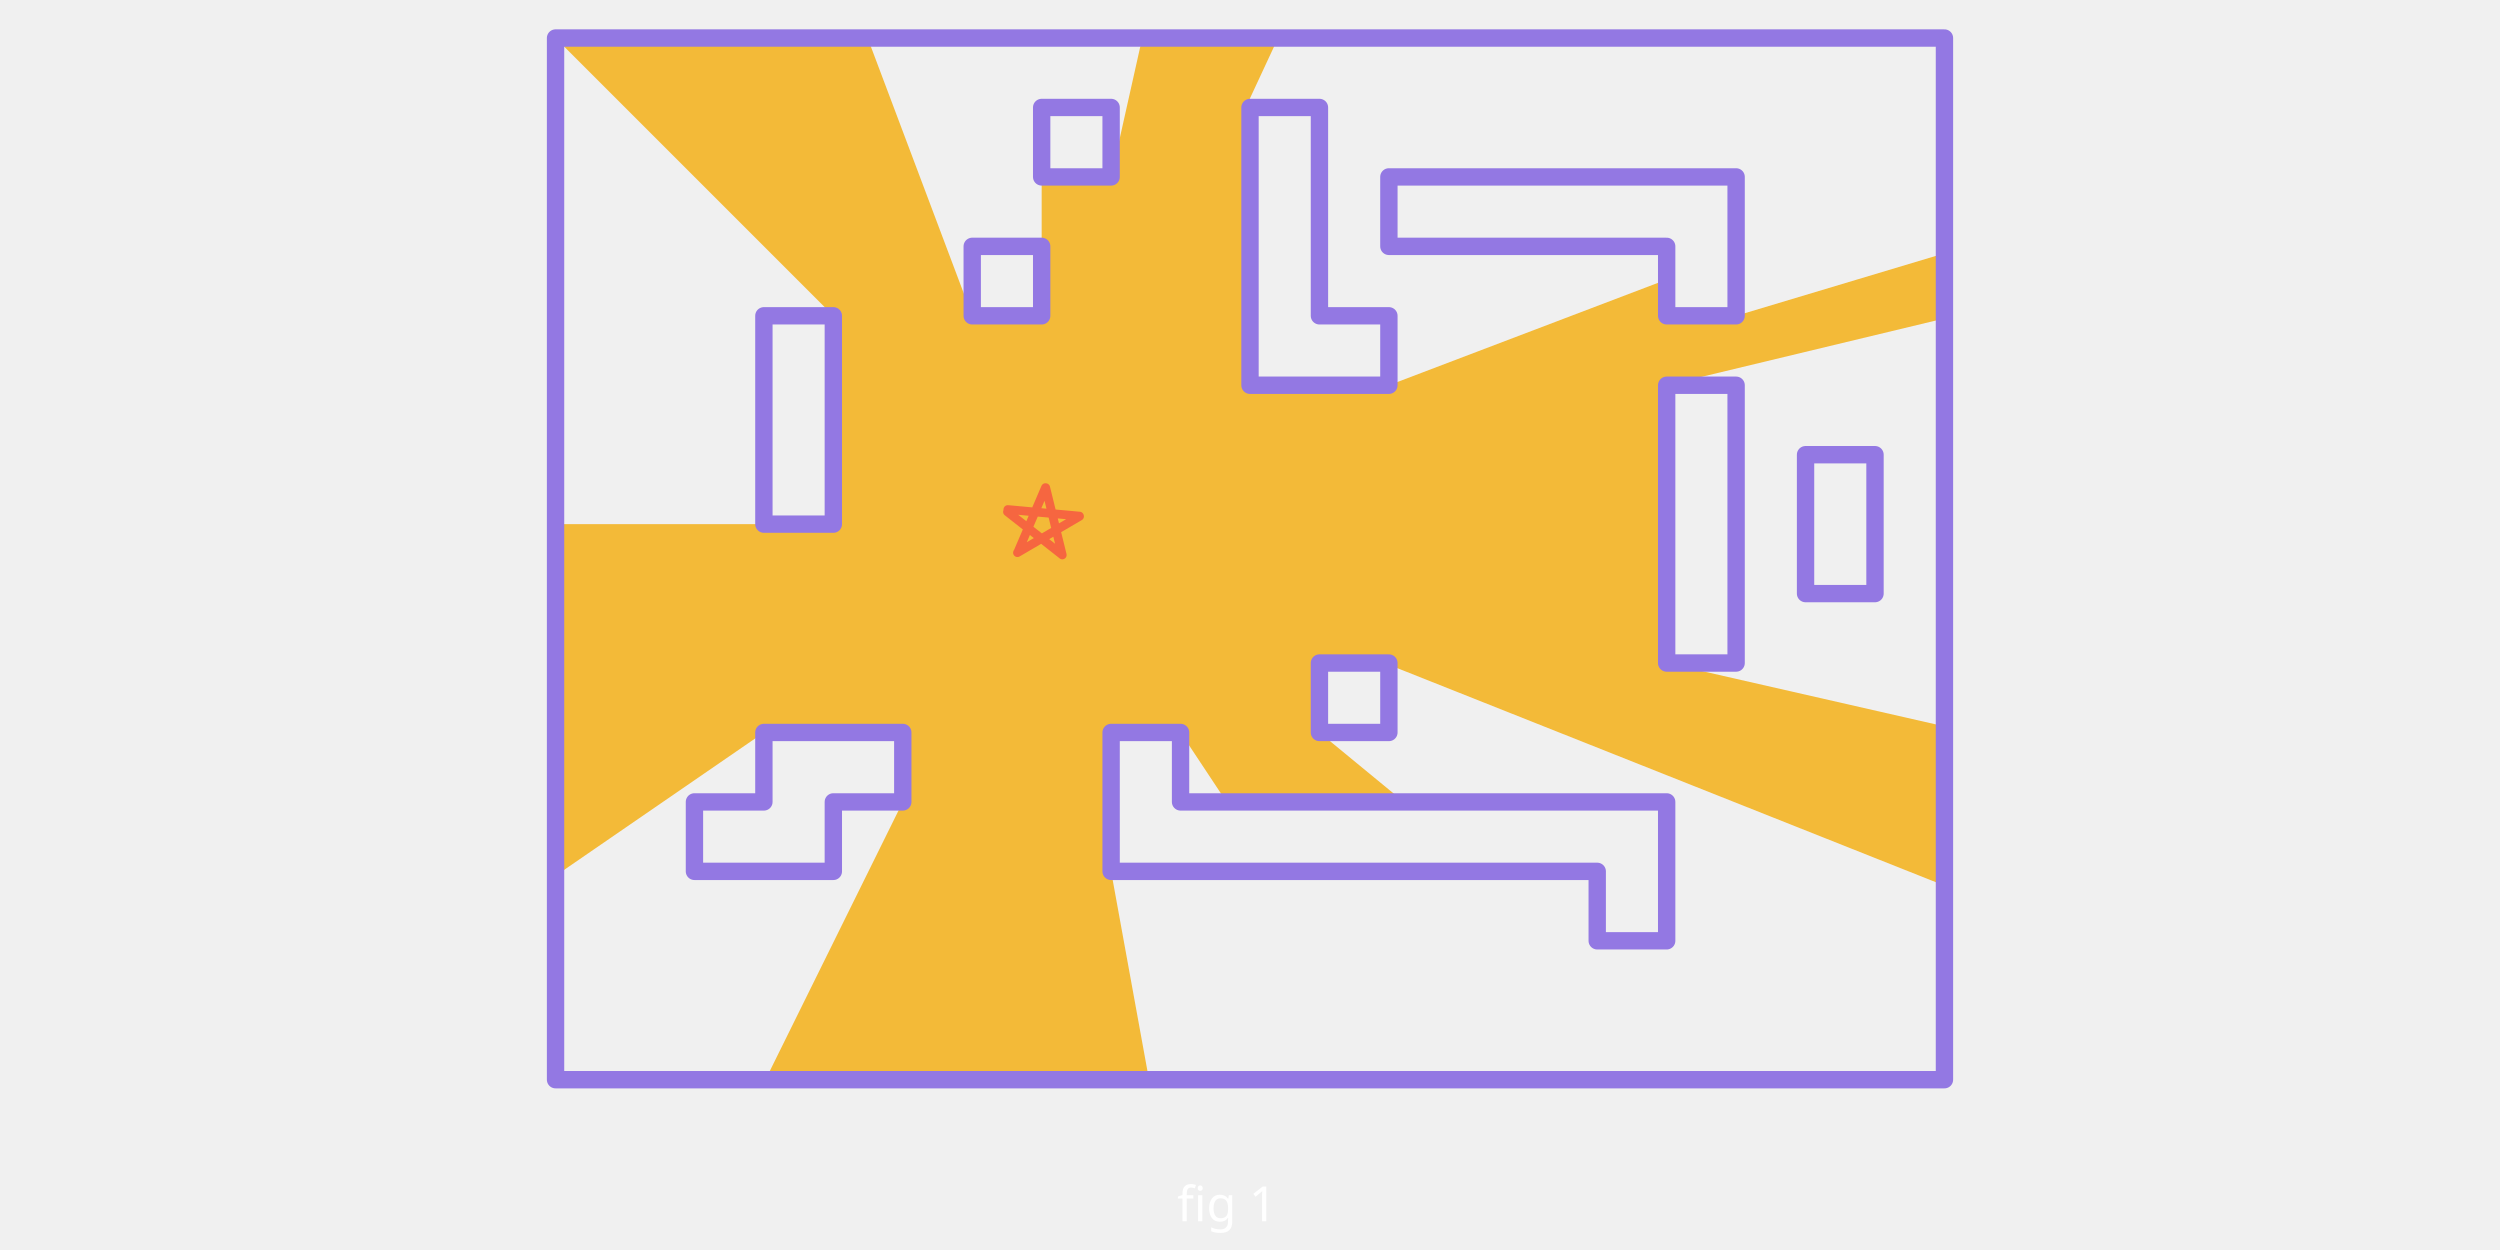
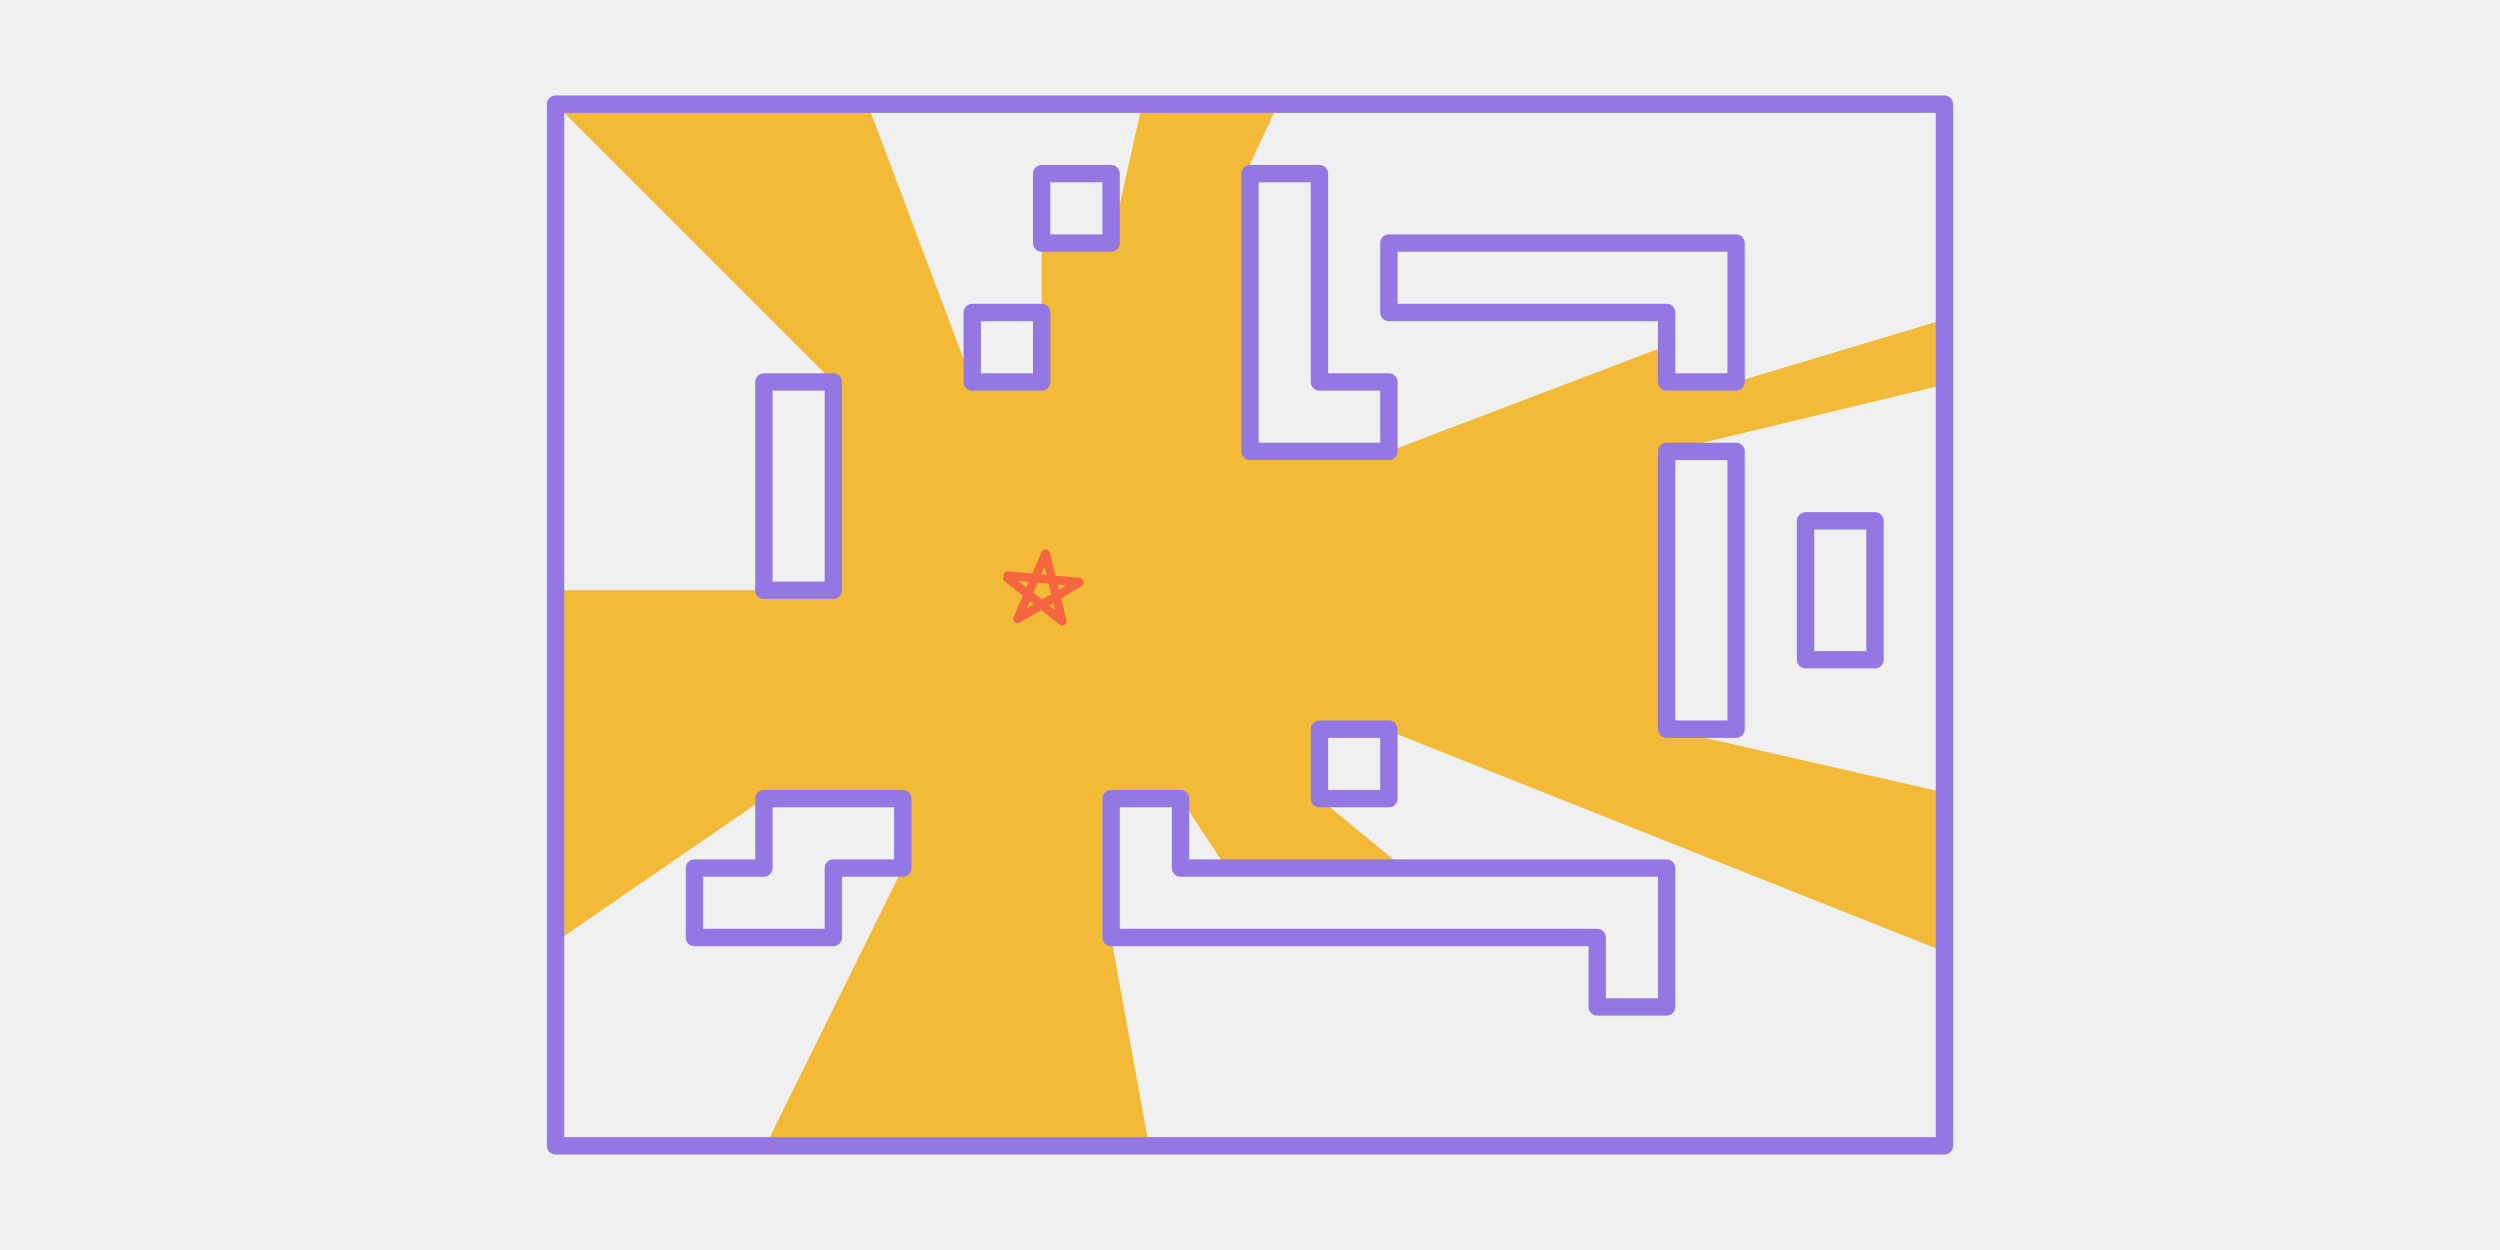
<svg xmlns="http://www.w3.org/2000/svg" xml:space="preserve" viewBox="0 0 960 480">
  <g style="display:inline">
-     <path d="m-140 668-59.743 41.096L-200 608h80v-60l-80-80h89.883L-80 548h20v-40h20l8.952-40H8.074l-9.083 19.525L0 568h40l80-30.445V548h20l60-17.995v18.761L120 568v80l80 18.244v45.863L40 648.513 20 648v20l24.314 20H-6.751L-20 668h-20v40l10.918 60h-110.45L-100 688v-20z" style="display:inline;fill:#f3ba38;fill-opacity:1;stroke:none;stroke-width:2.835;stroke-linecap:round;stroke-linejoin:round" transform="translate(480 -609.398)scale(1.33333)" />
-     <path fill="none" stroke="#9378e3" stroke-linecap="round" stroke-linejoin="round" stroke-width="6.667" d="M213.333 14.602v400m533.334-400v400m-533.334 0h533.334m-533.334-400h533.334M293.333 121.269H320m0 0v80h-26.667v-80m0 160h53.334v26.666H320v26.667h-53.333v-26.667h26.666zm213.334-240v80h26.666v26.666H480V41.27zm26.666 26.666h133.334v53.334H640V94.602H533.333zm160 106.667H720v53.333h-26.667zM640 147.935h26.667v106.667H640zM426.667 281.269v53.333h186.666v26.667H640v-53.334H453.333V281.27zm80-26.667v26.667h26.666v-26.667zM400 41.269v26.666h26.667V41.27zm-26.667 53.333H400v26.667h-26.667z" />
-     <path fill="none" stroke="#f66640" stroke-linecap="round" stroke-linejoin="round" stroke-width="2.5" d="m-66.821 615.967 7.907-18.492m.089.011 4.764 19.403m-15.795-12.423 15.778 12.39m-15.672-13.072 20.64 1.89m-17.871 10.556 17.903-10.471" style="display:inline" transform="translate(480 -609.398)scale(1.33333)" />
+     <path d="m-140 668-59.743 41.096L-200 608h80v-60l-80-80h89.883L-80 548h20v-40h20l8.952-40H8.074l-9.083 19.525L0 568h40l80-30.445V548h20l60-17.995v18.761L120 568v80l80 18.244v45.863L40 648.513 20 648v20l24.314 20H-6.751L-20 668h-20v40l10.918 60h-110.45L-100 688v-20z" style="display:inline;fill:#f3ba38;fill-opacity:1;stroke:none;stroke-width:2.835;stroke-linecap:round;stroke-linejoin:round" transform="translate(480 -583.998)scale(1.33333)" />
+     <path fill="none" stroke="#9378e3" stroke-linecap="round" stroke-linejoin="round" stroke-width="6.667" d="M213.333 40.002v400m533.334-400v400m-533.334 0h533.334m-533.334-400h533.334M293.333 146.67H320m0 0v80h-26.667v-80m0 160h53.334v26.666H320v26.667h-53.333v-26.667h26.666zm213.334-240v80h26.666v26.666H480V66.67Zm26.666 26.666h133.334v53.334H640v-26.667H533.333Zm160 106.667H720v53.333h-26.667ZM640 173.335h26.667v106.667H640ZM426.667 306.67v53.333h186.666v26.667H640v-53.334H453.333V306.67Zm80-26.667v26.667h26.666v-26.667ZM400 66.67v26.666h26.667V66.67Zm-26.667 53.333H400v26.667h-26.667z" />
+     <path fill="none" stroke="#f66640" stroke-linecap="round" stroke-linejoin="round" stroke-width="2.5" d="m-66.821 615.967 7.907-18.492m.089.011 4.764 19.403m-15.795-12.423 15.778 12.39m-15.672-13.072 20.64 1.89m-17.871 10.556 17.903-10.471" style="display:inline" transform="translate(480 -583.998)scale(1.33333)" />
  </g>
-   <text xml:space="preserve" x="452.047" y="468.96" style="font-size:18.667px;font-family:&quot;JetBrains Mono&quot;;-inkscape-font-specification:&quot;JetBrains Mono&quot;;text-align:start;writing-mode:lr-tb;direction:ltr;text-anchor:start;fill:#fff;stroke-width:1.334;stroke-linecap:round;stroke-linejoin:round;stroke-dasharray:none">
-     <tspan x="452.047" y="468.96">fig 1</tspan>
-   </text>
</svg>
